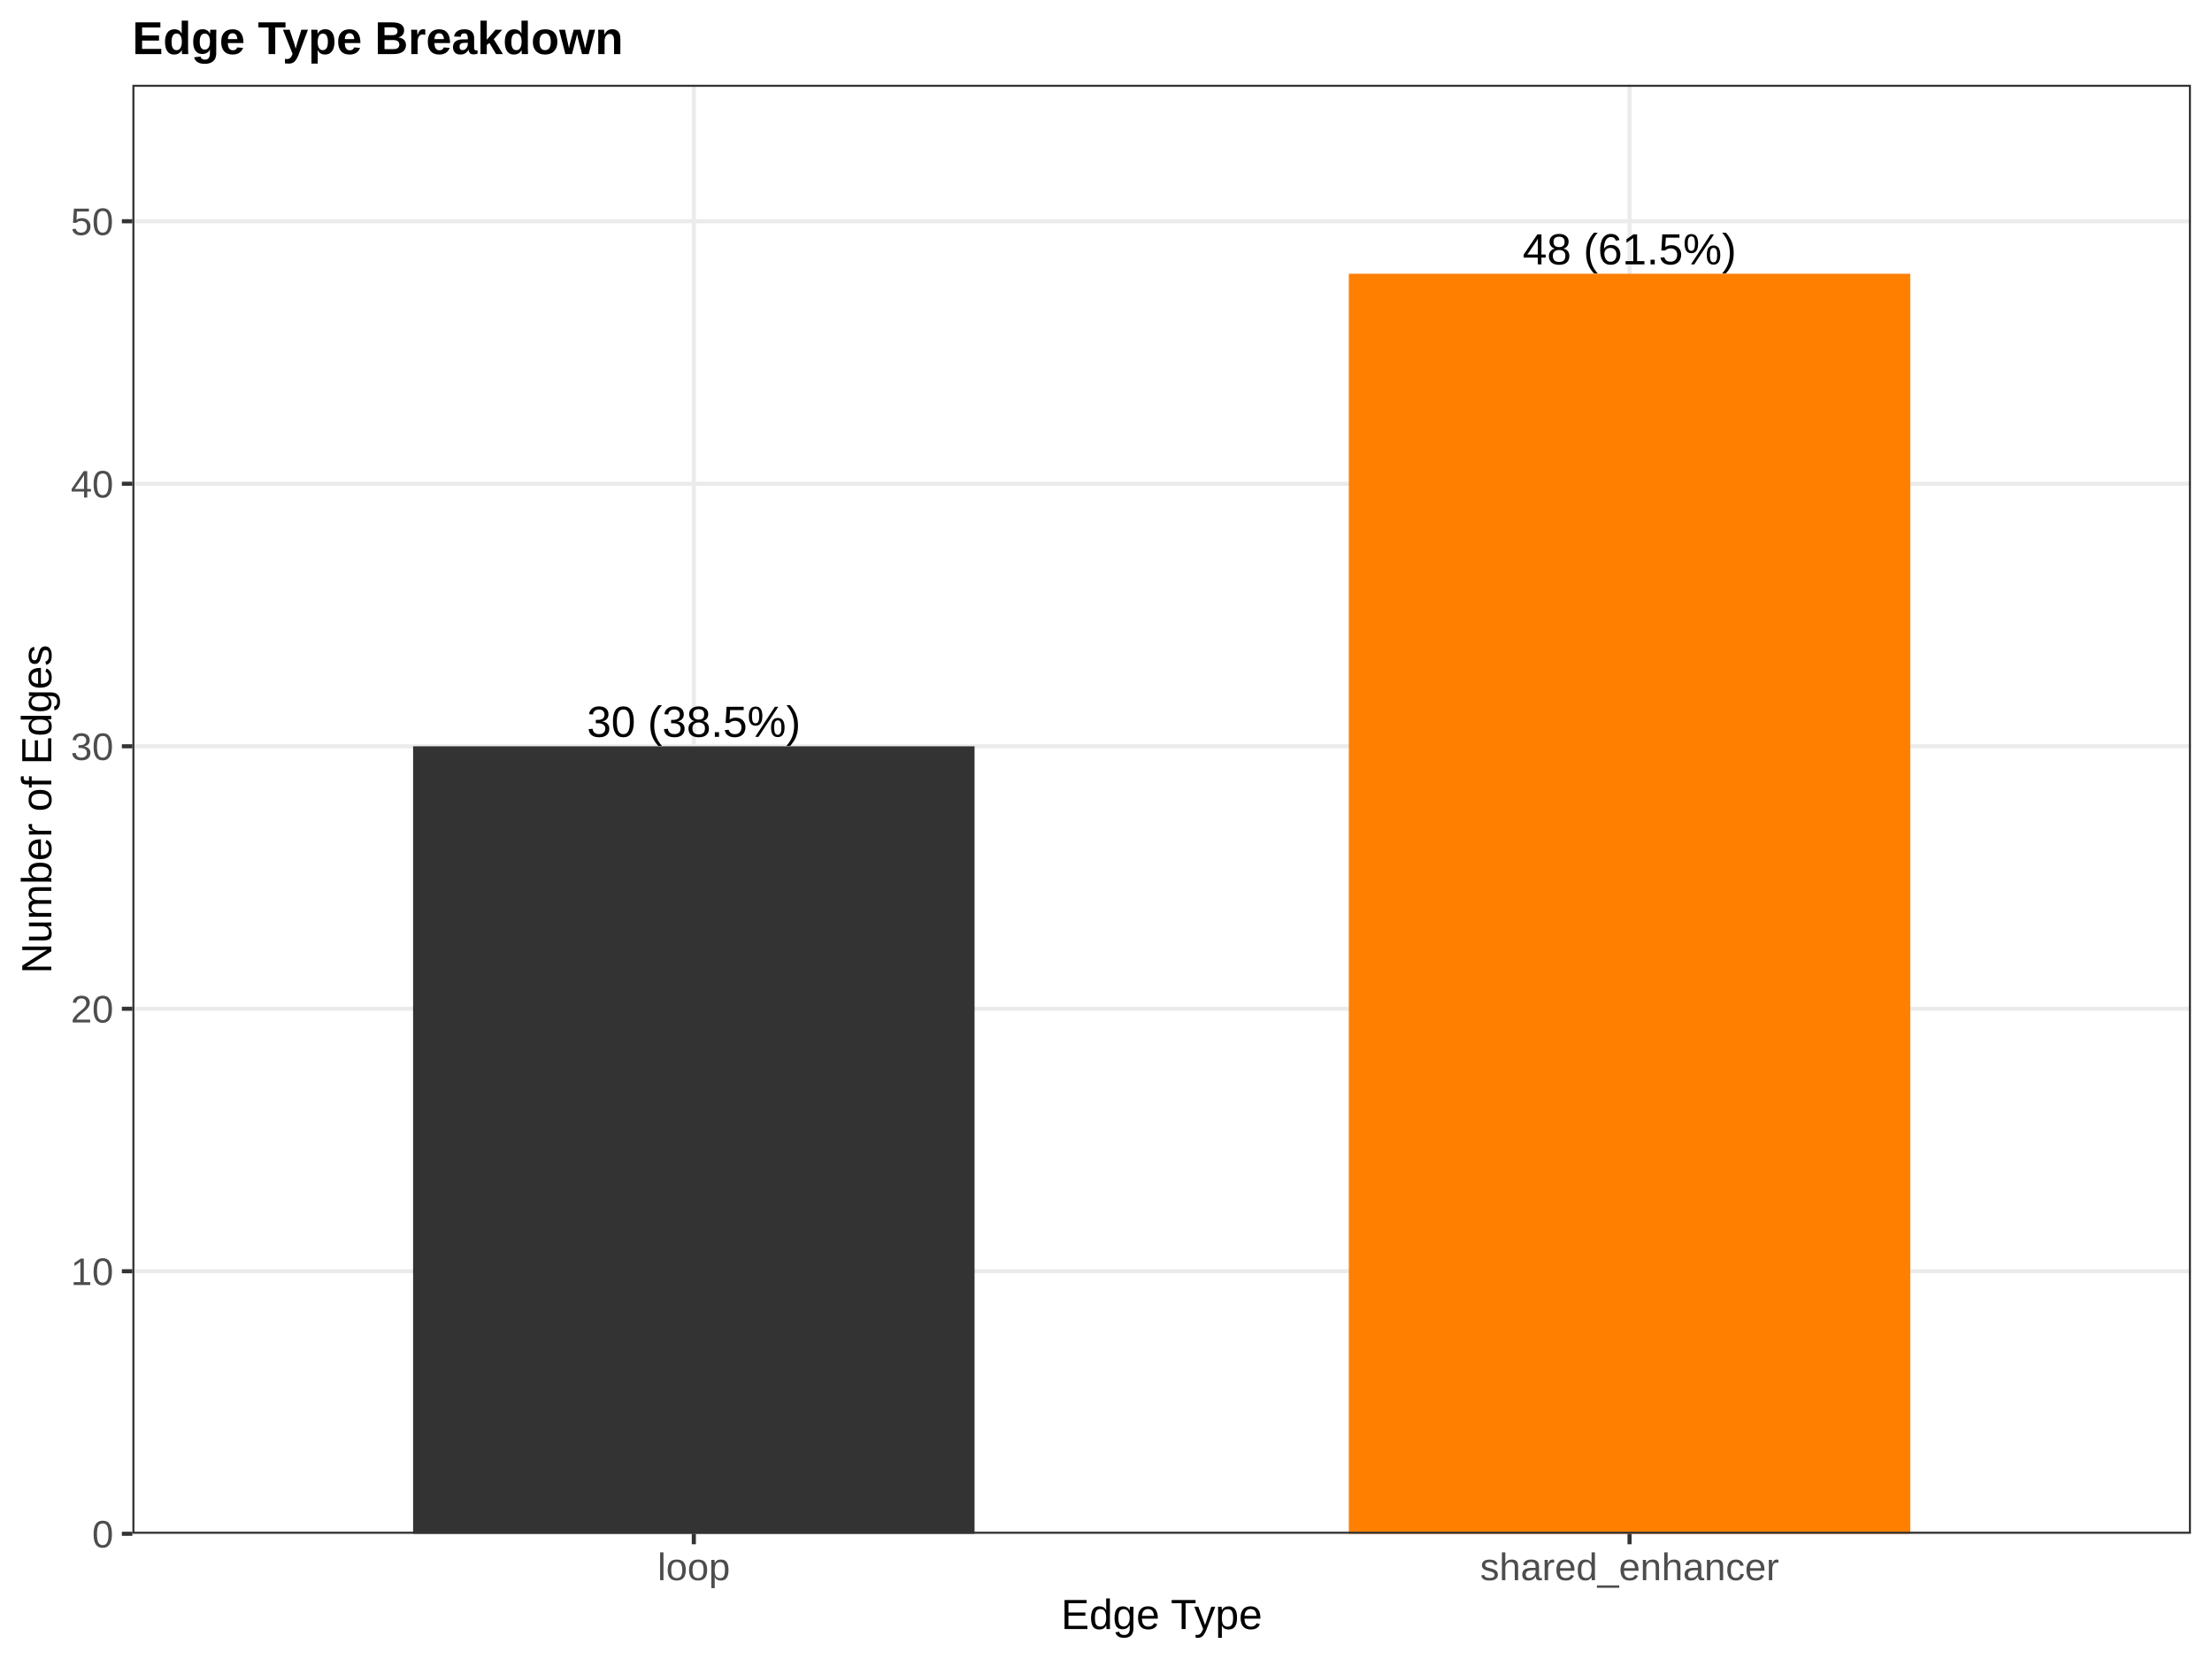
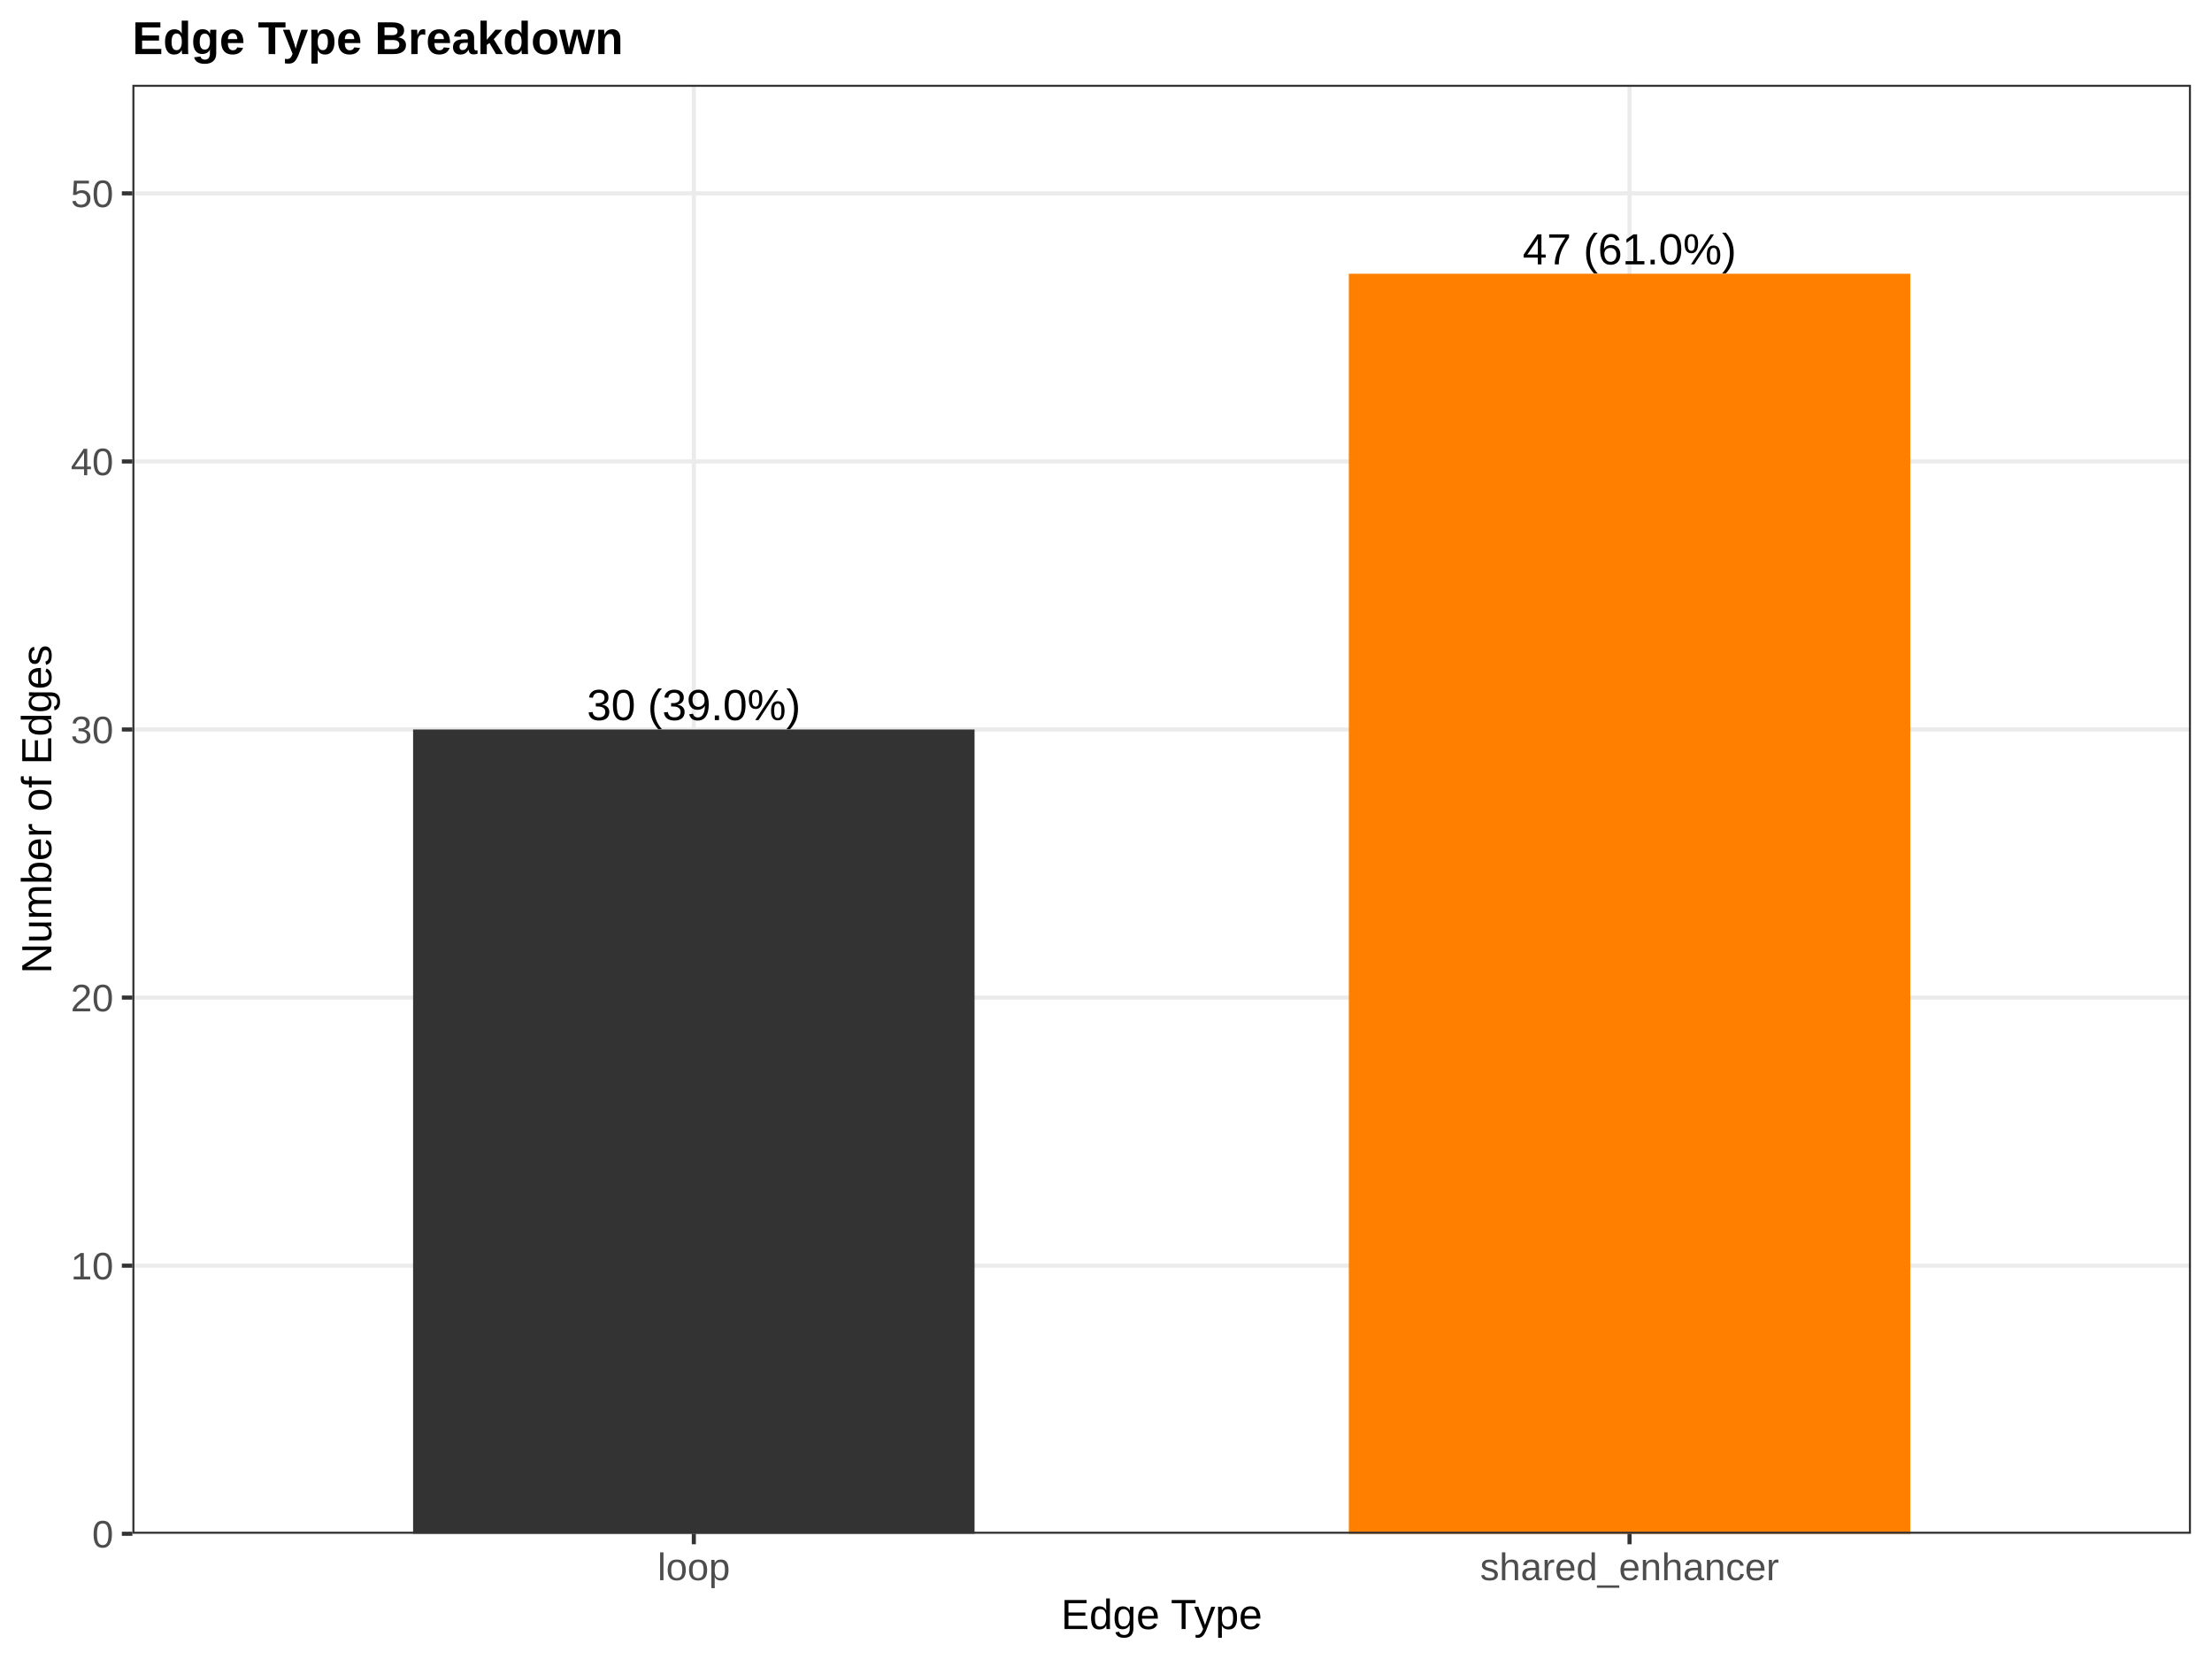
<svg xmlns="http://www.w3.org/2000/svg" width="576.00pt" height="432.00pt" viewBox="0 0 576.00 432.00">
  <g class="svglite">
    <defs>
      <style type="text/css">
    .svglite line, .svglite polyline, .svglite polygon, .svglite path, .svglite rect, .svglite circle {
      fill: none;
      stroke: #000000;
      stroke-linecap: round;
      stroke-linejoin: round;
      stroke-miterlimit: 10.00;
    }
    .svglite text {
      white-space: pre;
    }
    .svglite g.glyphgroup path {
      fill: inherit;
      stroke: none;
    }
  </style>
    </defs>
    <rect width="100%" height="100%" style="stroke: none; fill: #FFFFFF;" />
    <defs>
      <clipPath id="cpMC4wMHw1NzYuMDB8MC4wMHw0MzIuMDA=">
        <rect x="0.00" y="0.00" width="576.00" height="432.00" />
      </clipPath>
    </defs>
    <g clip-path="url(#cpMC4wMHw1NzYuMDB8MC4wMHw0MzIuMDA=)">
      <rect x="0.00" y="0" width="576.00" height="432.00" style="stroke-width: 1.07; stroke: #FFFFFF; fill: #FFFFFF;" />
    </g>
    <defs>
      <clipPath id="cpMzQuNDd8NTcwLjUyfDIyLjA4fDM5OS4zOQ==">
        <rect x="34.47" y="22.08" width="536.05" height="377.31" />
      </clipPath>
    </defs>
    <g clip-path="url(#cpMzQuNDd8NTcwLjUyfDIyLjA4fDM5OS4zOQ==)">
      <rect x="34.47" y="22.08" width="536.05" height="377.31" style="stroke-width: 1.07; stroke: none; fill: #FFFFFF;" />
      <polyline points="34.47,399.39 570.52,399.39 " style="stroke-width: 1.07; stroke: #EBEBEB; stroke-linecap: butt;" />
-       <polyline points="34.47,331.03 570.52,331.03 " style="stroke-width: 1.07; stroke: #EBEBEB; stroke-linecap: butt;" />
-       <polyline points="34.47,262.68 570.52,262.68 " style="stroke-width: 1.07; stroke: #EBEBEB; stroke-linecap: butt;" />
-       <polyline points="34.47,194.33 570.52,194.33 " style="stroke-width: 1.07; stroke: #EBEBEB; stroke-linecap: butt;" />
-       <polyline points="34.47,125.97 570.52,125.97 " style="stroke-width: 1.07; stroke: #EBEBEB; stroke-linecap: butt;" />
-       <polyline points="34.47,57.62 570.52,57.62 " style="stroke-width: 1.07; stroke: #EBEBEB; stroke-linecap: butt;" />
+       <polyline points="34.47,329.58 570.52,329.58 " style="stroke-width: 1.07; stroke: #EBEBEB; stroke-linecap: butt;" />
+       <polyline points="34.47,259.77 570.52,259.77 " style="stroke-width: 1.07; stroke: #EBEBEB; stroke-linecap: butt;" />
+       <polyline points="34.47,189.96 570.52,189.96 " style="stroke-width: 1.07; stroke: #EBEBEB; stroke-linecap: butt;" />
+       <polyline points="34.47,120.16 570.52,120.16 " style="stroke-width: 1.07; stroke: #EBEBEB; stroke-linecap: butt;" />
+       <polyline points="34.47,50.35 570.52,50.35 " style="stroke-width: 1.07; stroke: #EBEBEB; stroke-linecap: butt;" />
      <polyline points="180.67,399.39 180.67,22.08 " style="stroke-width: 1.07; stroke: #EBEBEB; stroke-linecap: butt;" />
      <polyline points="424.33,399.39 424.33,22.08 " style="stroke-width: 1.07; stroke: #EBEBEB; stroke-linecap: butt;" />
-       <rect x="107.57" y="194.33" width="146.20" height="205.06" style="stroke-width: 1.07; stroke: none; stroke-linecap: butt; stroke-linejoin: miter; fill: #333333;" />
+       <rect x="107.57" y="189.96" width="146.20" height="209.42" style="stroke-width: 1.07; stroke: none; stroke-linecap: butt; stroke-linejoin: miter; fill: #333333;" />
      <rect x="351.23" y="71.29" width="146.20" height="328.10" style="stroke-width: 1.07; stroke: none; stroke-linecap: butt; stroke-linejoin: miter; fill: #FF7F00;" />
-       <text x="180.67" y="191.88" text-anchor="middle" style="font-size: 11.38px; font-family: &quot;Arial&quot;;" textLength="55.62px" lengthAdjust="spacingAndGlyphs">30 (38.5%)</text>
-       <text x="424.33" y="68.85" text-anchor="middle" style="font-size: 11.38px; font-family: &quot;Arial&quot;;" textLength="55.62px" lengthAdjust="spacingAndGlyphs">48 (61.5%)</text>
+       <text x="180.67" y="187.52" text-anchor="middle" style="font-size: 11.38px; font-family: &quot;Arial&quot;;" textLength="55.62px" lengthAdjust="spacingAndGlyphs">30 (39.0%)</text>
+       <text x="424.33" y="68.85" text-anchor="middle" style="font-size: 11.38px; font-family: &quot;Arial&quot;;" textLength="55.62px" lengthAdjust="spacingAndGlyphs">47 (61.0%)</text>
      <rect x="34.47" y="22.08" width="536.05" height="377.31" style="stroke-width: 1.07; stroke: #333333;" />
    </g>
    <g clip-path="url(#cpMC4wMHw1NzYuMDB8MC4wMHw0MzIuMDA=)">
      <text x="29.54" y="402.97" text-anchor="end" style="font-size: 10.00px;fill: #4D4D4D; font-family: &quot;Arial&quot;;" textLength="5.56px" lengthAdjust="spacingAndGlyphs">0</text>
-       <text x="29.54" y="334.62" text-anchor="end" style="font-size: 10.00px;fill: #4D4D4D; font-family: &quot;Arial&quot;;" textLength="11.12px" lengthAdjust="spacingAndGlyphs">10</text>
-       <text x="29.54" y="266.26" text-anchor="end" style="font-size: 10.00px;fill: #4D4D4D; font-family: &quot;Arial&quot;;" textLength="11.12px" lengthAdjust="spacingAndGlyphs">20</text>
-       <text x="29.54" y="197.91" text-anchor="end" style="font-size: 10.00px;fill: #4D4D4D; font-family: &quot;Arial&quot;;" textLength="11.12px" lengthAdjust="spacingAndGlyphs">30</text>
-       <text x="29.54" y="129.56" text-anchor="end" style="font-size: 10.00px;fill: #4D4D4D; font-family: &quot;Arial&quot;;" textLength="11.12px" lengthAdjust="spacingAndGlyphs">40</text>
-       <text x="29.54" y="61.20" text-anchor="end" style="font-size: 10.00px;fill: #4D4D4D; font-family: &quot;Arial&quot;;" textLength="11.12px" lengthAdjust="spacingAndGlyphs">50</text>
+       <text x="29.54" y="333.16" text-anchor="end" style="font-size: 10.00px;fill: #4D4D4D; font-family: &quot;Arial&quot;;" textLength="11.12px" lengthAdjust="spacingAndGlyphs">10</text>
+       <text x="29.54" y="263.35" text-anchor="end" style="font-size: 10.00px;fill: #4D4D4D; font-family: &quot;Arial&quot;;" textLength="11.12px" lengthAdjust="spacingAndGlyphs">20</text>
+       <text x="29.54" y="193.55" text-anchor="end" style="font-size: 10.00px;fill: #4D4D4D; font-family: &quot;Arial&quot;;" textLength="11.12px" lengthAdjust="spacingAndGlyphs">30</text>
+       <text x="29.54" y="123.74" text-anchor="end" style="font-size: 10.00px;fill: #4D4D4D; font-family: &quot;Arial&quot;;" textLength="11.12px" lengthAdjust="spacingAndGlyphs">40</text>
+       <text x="29.54" y="53.93" text-anchor="end" style="font-size: 10.00px;fill: #4D4D4D; font-family: &quot;Arial&quot;;" textLength="11.12px" lengthAdjust="spacingAndGlyphs">50</text>
      <polyline points="31.73,399.39 34.47,399.39 " style="stroke-width: 1.07; stroke: #333333; stroke-linecap: butt;" />
-       <polyline points="31.73,331.03 34.47,331.03 " style="stroke-width: 1.07; stroke: #333333; stroke-linecap: butt;" />
-       <polyline points="31.73,262.68 34.47,262.68 " style="stroke-width: 1.07; stroke: #333333; stroke-linecap: butt;" />
-       <polyline points="31.73,194.33 34.47,194.33 " style="stroke-width: 1.07; stroke: #333333; stroke-linecap: butt;" />
-       <polyline points="31.73,125.97 34.47,125.97 " style="stroke-width: 1.07; stroke: #333333; stroke-linecap: butt;" />
-       <polyline points="31.73,57.62 34.47,57.62 " style="stroke-width: 1.07; stroke: #333333; stroke-linecap: butt;" />
+       <polyline points="31.73,329.58 34.47,329.58 " style="stroke-width: 1.07; stroke: #333333; stroke-linecap: butt;" />
+       <polyline points="31.73,259.77 34.47,259.77 " style="stroke-width: 1.07; stroke: #333333; stroke-linecap: butt;" />
+       <polyline points="31.73,189.96 34.47,189.96 " style="stroke-width: 1.07; stroke: #333333; stroke-linecap: butt;" />
+       <polyline points="31.73,120.16 34.47,120.16 " style="stroke-width: 1.07; stroke: #333333; stroke-linecap: butt;" />
+       <polyline points="31.73,50.35 34.47,50.35 " style="stroke-width: 1.07; stroke: #333333; stroke-linecap: butt;" />
      <polyline points="180.67,402.13 180.67,399.39 " style="stroke-width: 1.07; stroke: #333333; stroke-linecap: butt;" />
      <polyline points="424.33,402.13 424.33,399.39 " style="stroke-width: 1.07; stroke: #333333; stroke-linecap: butt;" />
      <text x="180.67" y="411.48" text-anchor="middle" style="font-size: 10.00px;fill: #4D4D4D; font-family: &quot;Arial&quot;;" textLength="18.91px" lengthAdjust="spacingAndGlyphs">loop</text>
      <text x="424.33" y="411.48" text-anchor="middle" style="font-size: 10.00px;fill: #4D4D4D; font-family: &quot;Arial&quot;;" textLength="77.84px" lengthAdjust="spacingAndGlyphs">shared_enhancer</text>
      <text x="302.50" y="424.20" text-anchor="middle" style="font-size: 11.00px; font-family: &quot;Arial&quot;;" textLength="52.44px" lengthAdjust="spacingAndGlyphs">Edge Type</text>
      <text transform="translate(13.36,210.73) rotate(-90)" text-anchor="middle" style="font-size: 11.00px; font-family: &quot;Arial&quot;;" textLength="85.66px" lengthAdjust="spacingAndGlyphs">Number of Edges</text>
      <text x="34.47" y="14.08" style="font-size: 12.00px; font-weight: bold; font-family: &quot;Arial&quot;;" textLength="127.77px" lengthAdjust="spacingAndGlyphs">Edge Type Breakdown</text>
    </g>
  </g>
</svg>
